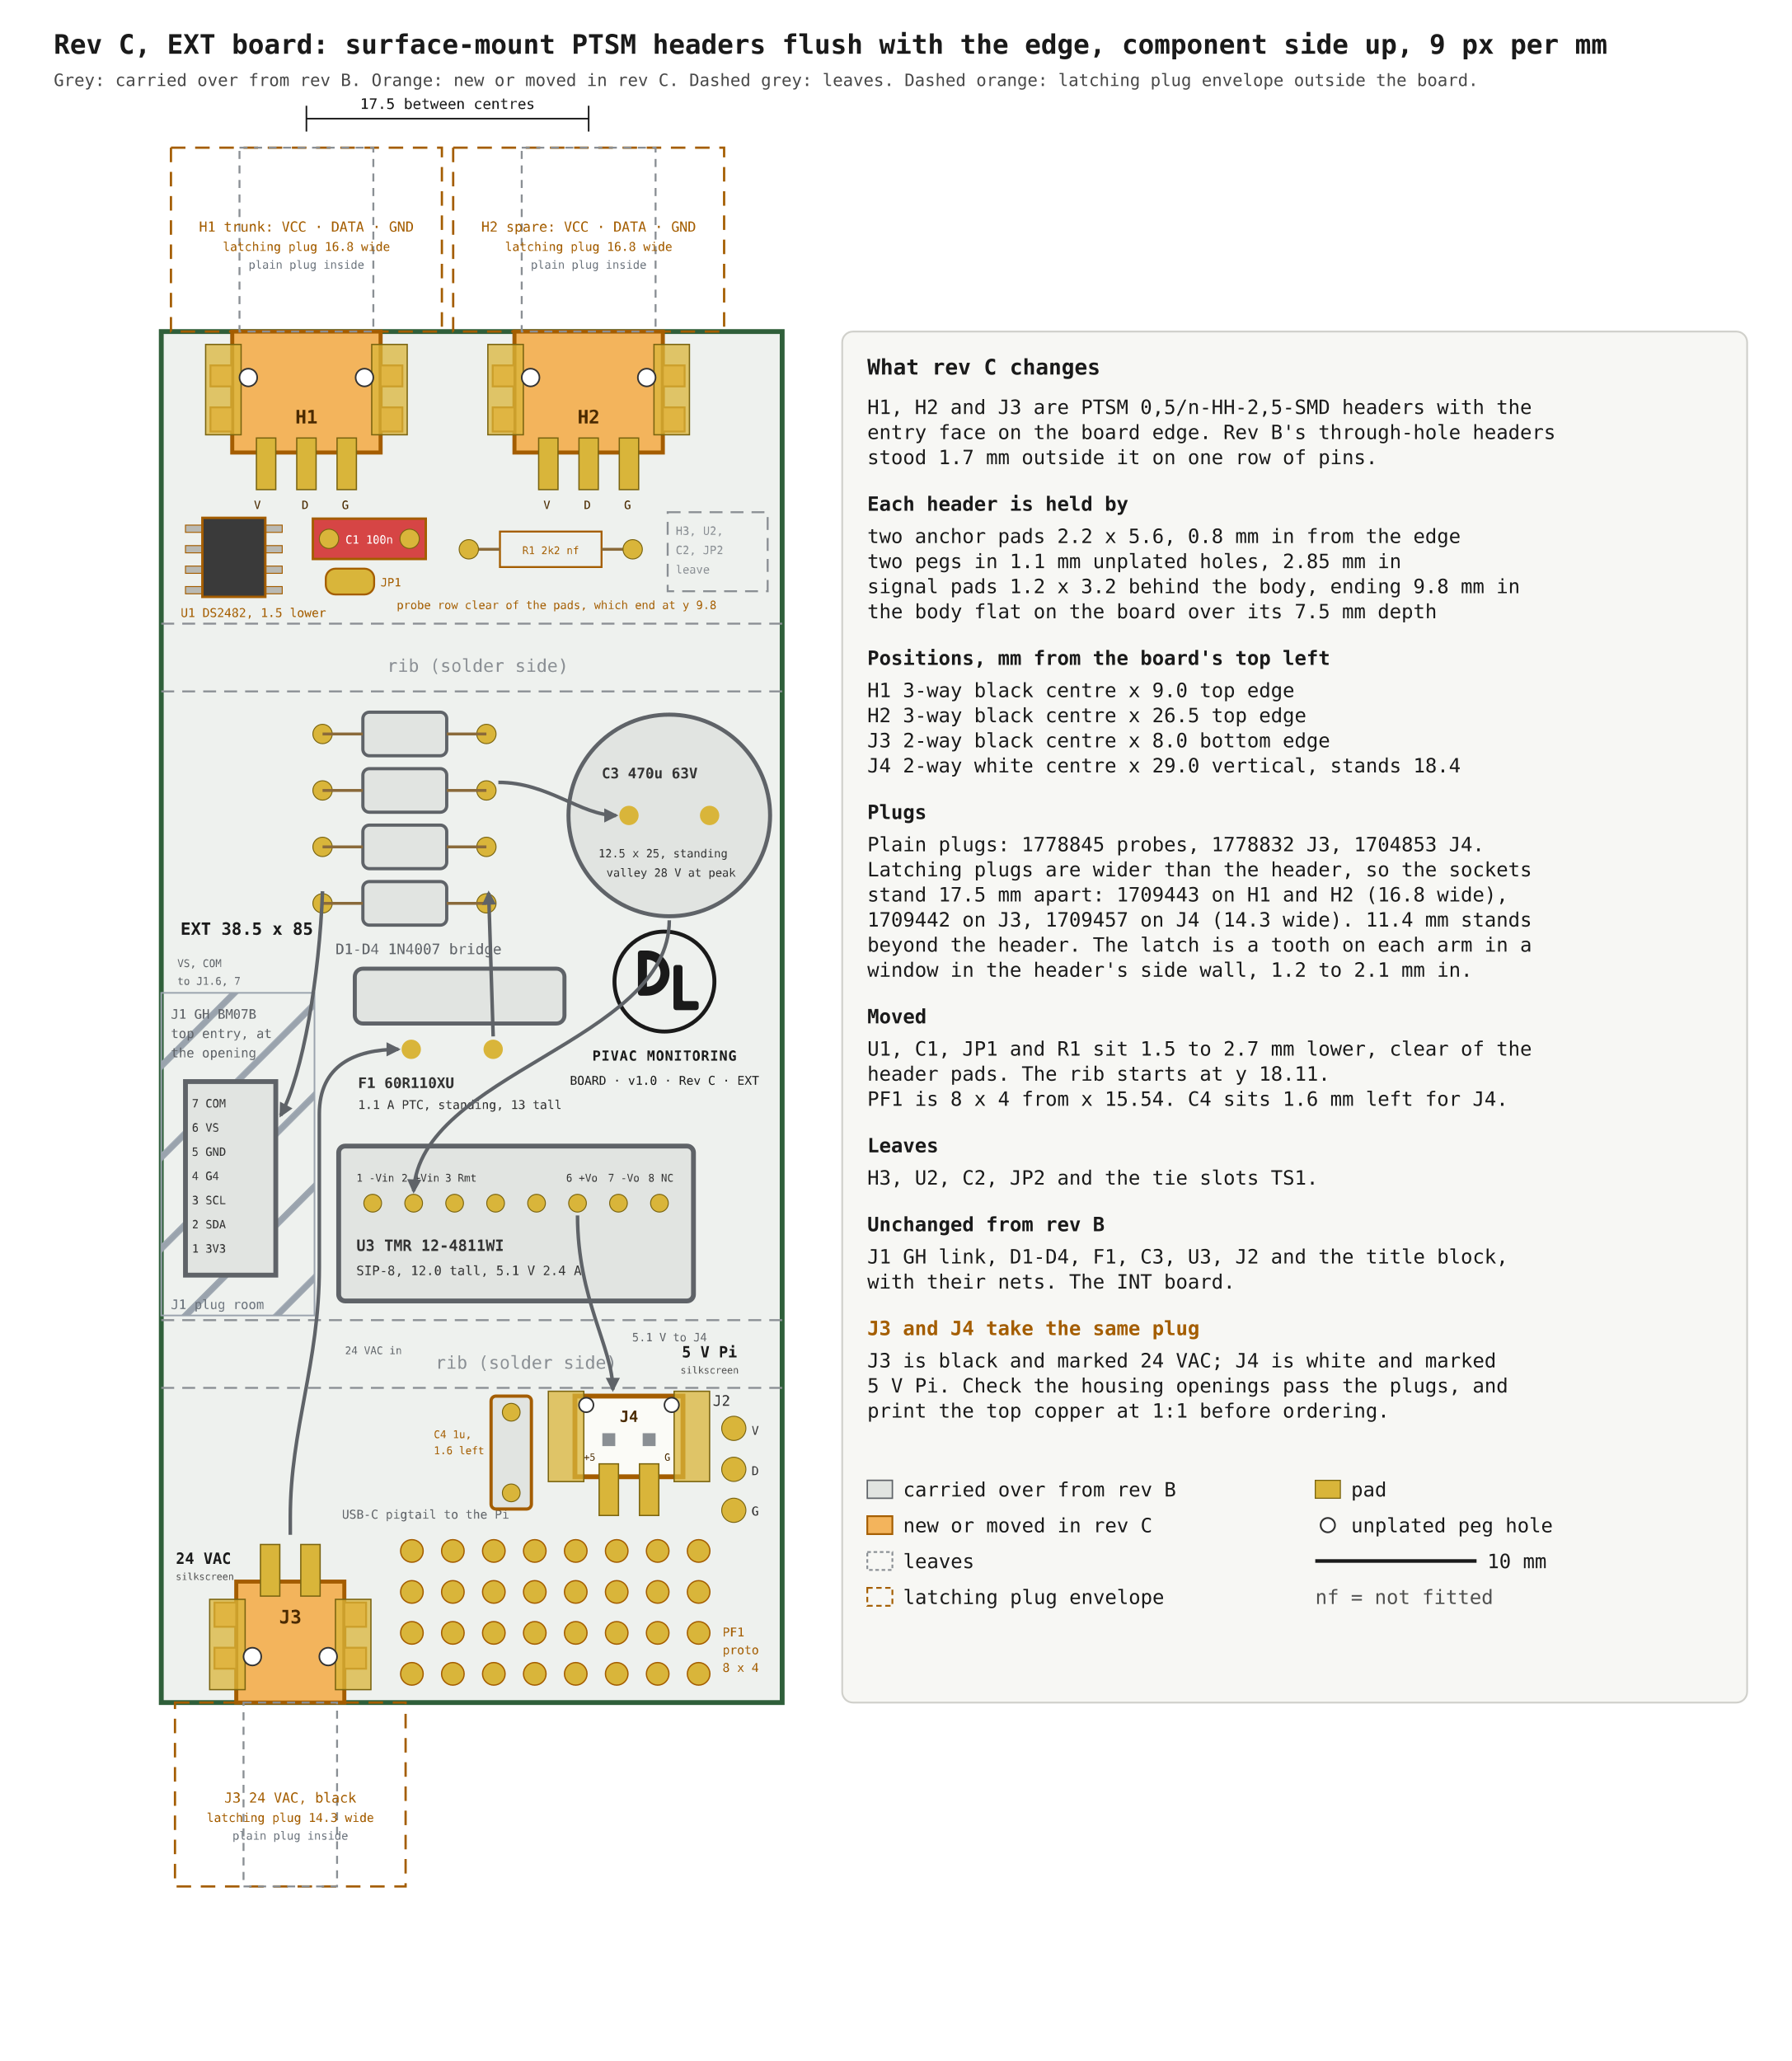
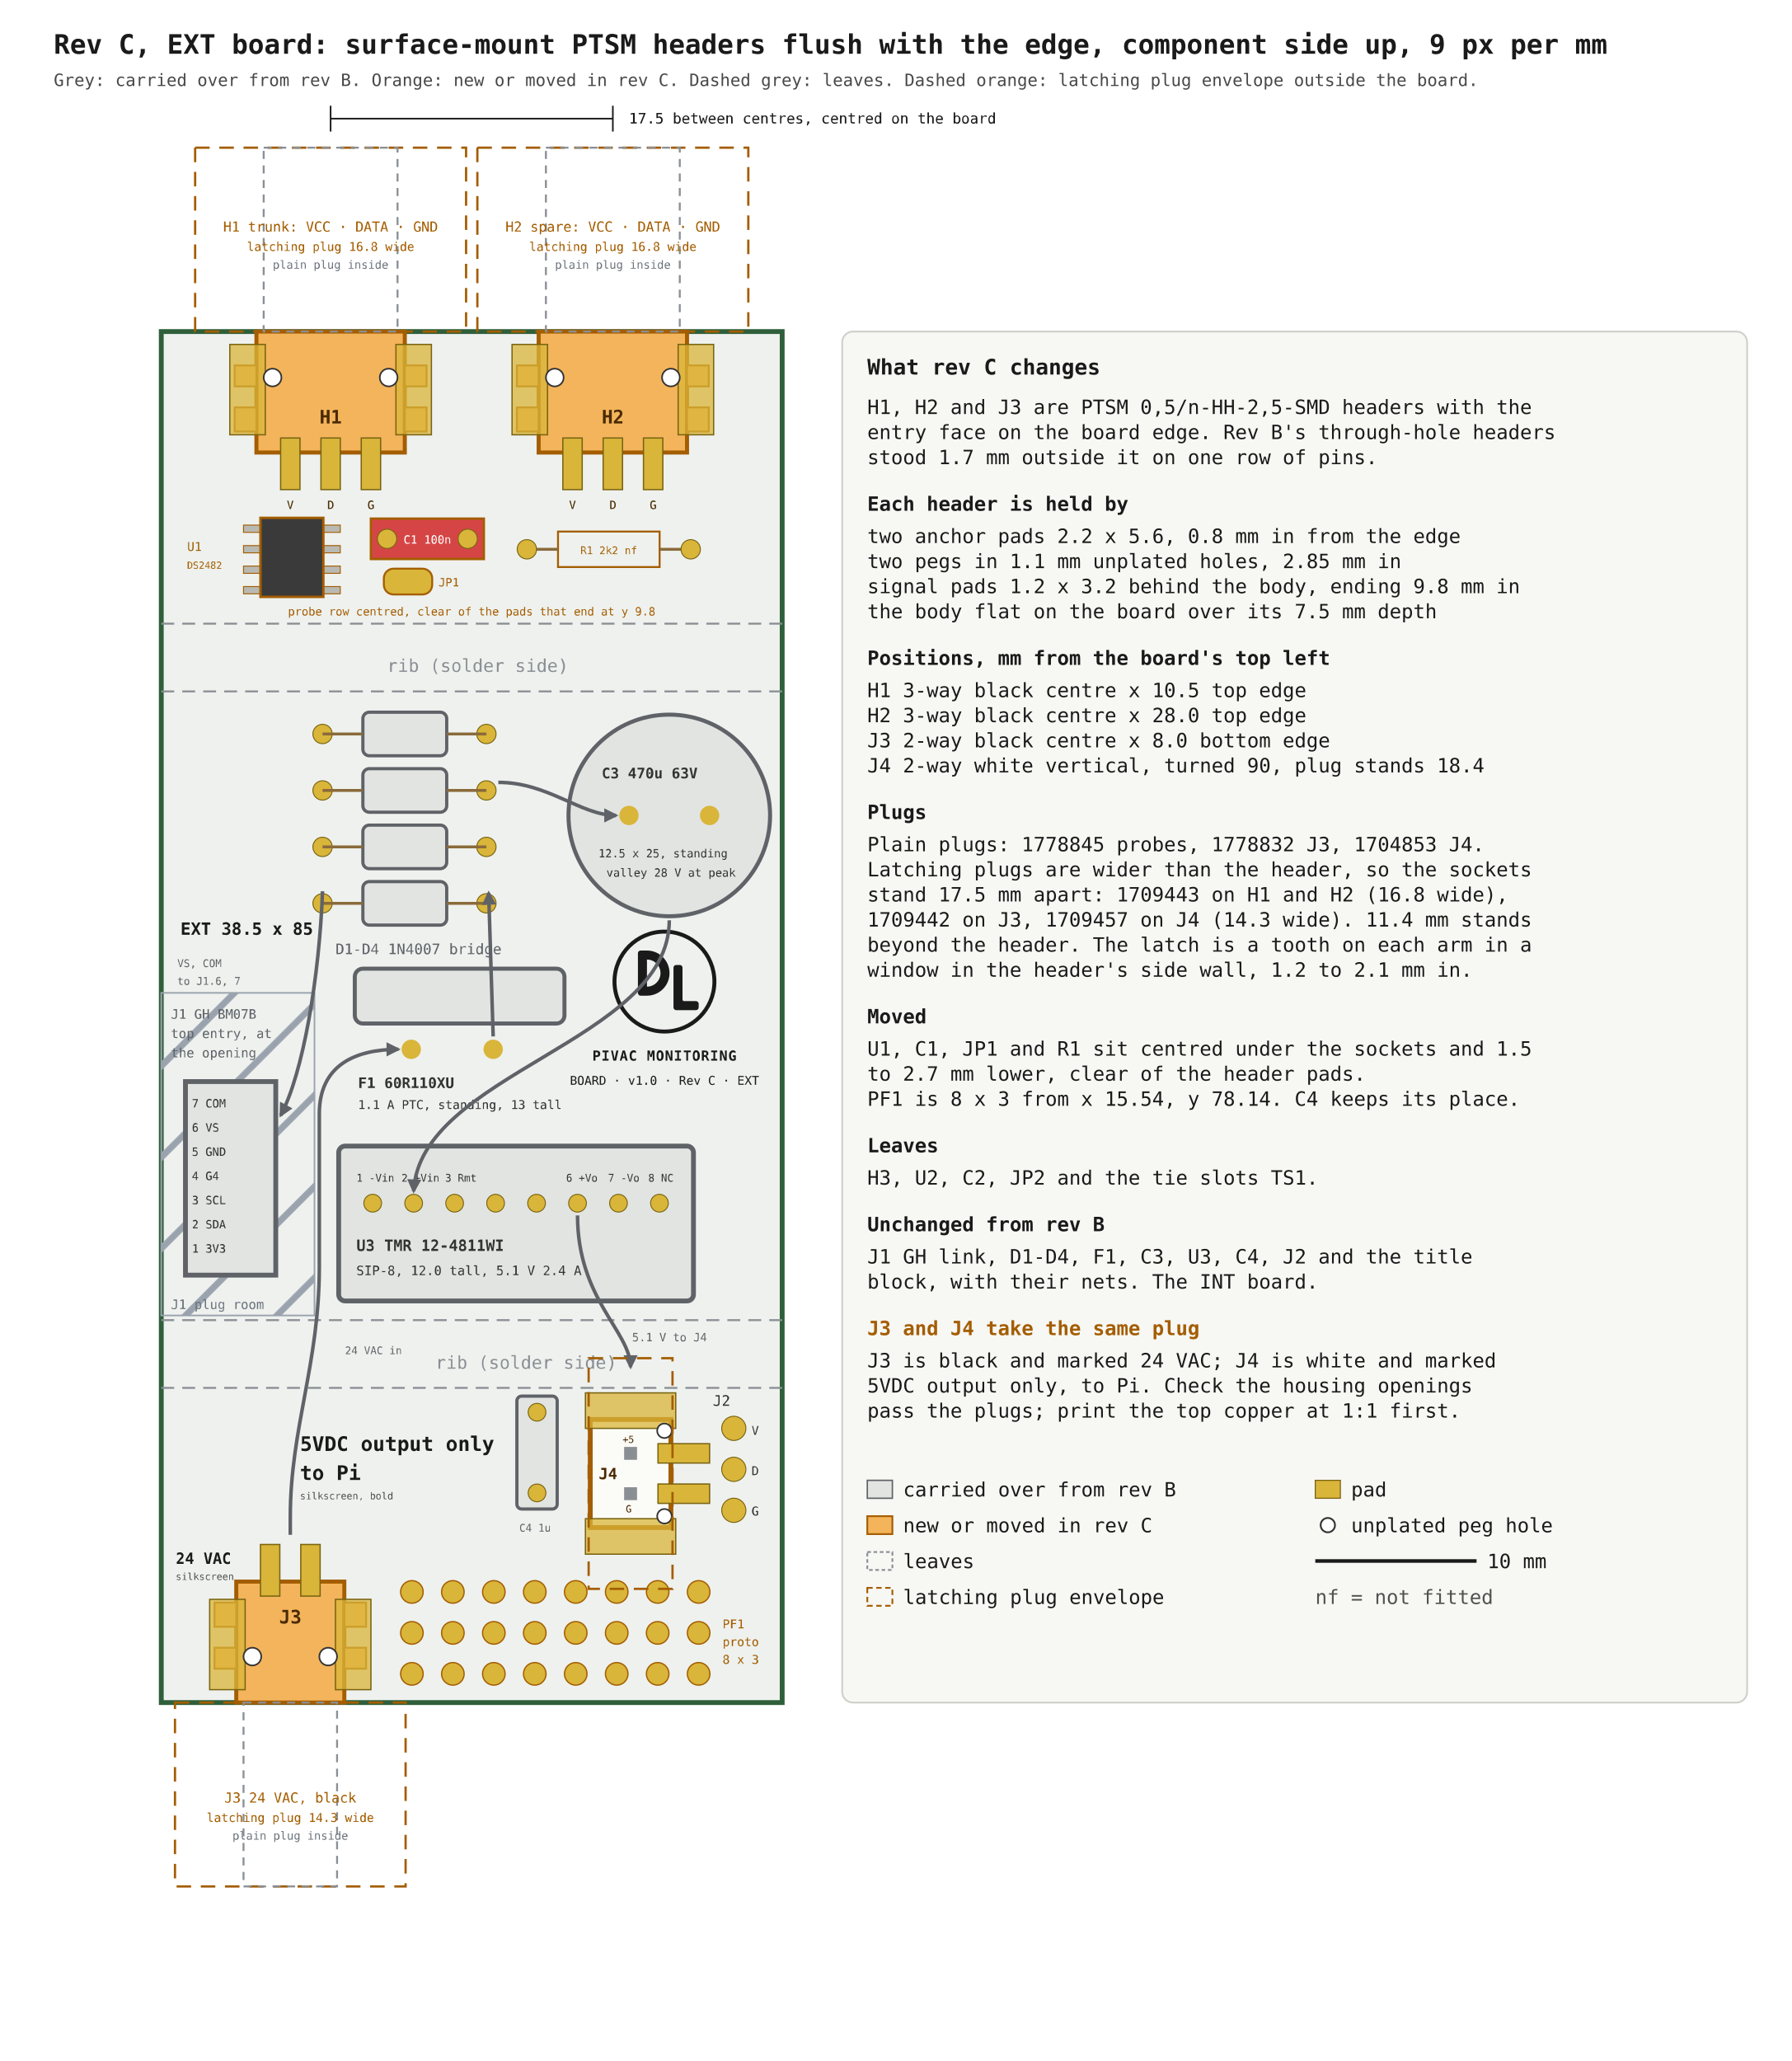
<svg xmlns="http://www.w3.org/2000/svg" viewBox="0 0 1000 1150" role="img" aria-label="Rev C layout of the EXT board: two 3-way surface-mount PTSM probe sockets on the top edge and a 2-way black 24 VAC entry on the bottom edge, each with its entry face on the board edge, a 2-way white vertical PTSM header for the 5 V output, and the envelopes of the latching plugs outside the edges." style="max-width:100%;height:auto">
  <defs>
    <pattern id="hatch" width="4" height="4" patternUnits="userSpaceOnUse" patternTransform="rotate(45)">
      <line x1="0" y1="0" x2="0" y2="4" stroke="#9aa3ad" stroke-width="0.8" />
    </pattern>
    <marker id="arrg" viewBox="0 0 6 6" refX="5" refY="3" markerWidth="4" markerHeight="4" orient="auto">
      <path d="M0,0 L6,3 L0,6 z" fill="#5f6368" />
    </marker>
  </defs>
  <rect x="0" y="0" width="1000" height="1150" fill="#ffffff" />
  <g font-family="IBM Plex Mono, ui-monospace, monospace" fill="#1a1a1a">
    <text x="30" y="30" font-size="15" font-weight="700">Rev C, EXT board: surface-mount PTSM headers flush with the edge, component side up, 9 px per mm</text>
    <text x="30" y="48" font-size="9.5" opacity="0.8">Grey: carried over from rev B. Orange: new or moved in rev C. Dashed grey: leaves. Dashed orange: latching plug envelope outside the board.</text>
    <g transform="translate(90,185) scale(9)">
      <rect x="0" y="0" width="38.5" height="85" fill="#eef1ee" stroke="#2f5f3a" stroke-width="0.3" />
      <text x="1.2" y="37.4" font-size="1.05" font-weight="700">EXT 38.5 x 85</text>
      <g stroke="#8a8f94" stroke-width="0.12" stroke-dasharray="0.8 0.5" fill="none">
        <line x1="0" y1="18.11" x2="38.5" y2="18.11" />
        <line x1="0" y1="22.31" x2="38.5" y2="22.31" />
        <line x1="0" y1="61.29" x2="38.5" y2="61.29" />
        <line x1="0" y1="65.49" x2="38.5" y2="65.49" />
      </g>
      <text x="14" y="21.1" font-size="1.1" fill="#8a8f94">rib (solder side)</text>
      <text x="17" y="64.3" font-size="1.1" fill="#8a8f94">rib (solder side)</text>
      <rect x="0" y="41" width="9.5" height="20" fill="url(#hatch)" stroke="#9aa3ad" stroke-width="0.1" />
      <text x="0.6" y="60.6" font-size="0.8" fill="#6b737c">J1 plug room</text>
      <rect x="1.5" y="46.5" width="5.6" height="12" fill="#e1e4e1" stroke="#5f6368" stroke-width="0.3" />
      <g fill="#333333" font-size="0.7">
        <text x="1.9" y="48.1">7 COM</text>
        <text x="1.9" y="49.6">6 VS</text>
        <text x="1.9" y="51.1">5 GND</text>
        <text x="1.9" y="52.6">4 G4</text>
        <text x="1.9" y="54.1">3 SCL</text>
        <text x="1.9" y="55.6">2 SDA</text>
        <text x="1.9" y="57.1">1 3V3</text>
      </g>
      <text x="0.6" y="42.6" font-size="0.8" fill="#5f6368">J1 GH BM07B</text>
      <text x="0.6" y="43.8" font-size="0.8" fill="#5f6368">top entry, at</text>
      <text x="0.6" y="45" font-size="0.8" fill="#5f6368">the opening</text>
      <g fill="#e1e4e1" stroke="#5f6368" stroke-width="0.2">
        <rect x="12.5" y="23.6" width="5.2" height="2.7" rx="0.4" />
        <rect x="12.5" y="27.1" width="5.2" height="2.7" rx="0.4" />
        <rect x="12.5" y="30.6" width="5.2" height="2.7" rx="0.4" />
        <rect x="12.5" y="34.1" width="5.2" height="2.7" rx="0.4" />
      </g>
      <g fill="#d9b53a" stroke="#7a6410" stroke-width="0.06">
        <circle cx="10" cy="24.95" r="0.6" />
        <circle cx="20.16" cy="24.95" r="0.6" />
        <circle cx="10" cy="28.45" r="0.6" />
        <circle cx="20.16" cy="28.45" r="0.6" />
        <circle cx="10" cy="31.95" r="0.6" />
        <circle cx="20.16" cy="31.95" r="0.6" />
        <circle cx="10" cy="35.45" r="0.6" />
        <circle cx="20.16" cy="35.45" r="0.6" />
      </g>
      <g stroke="#8a6a3a" stroke-width="0.18">
        <line x1="10" y1="24.95" x2="12.5" y2="24.95" />
        <line x1="17.7" y1="24.95" x2="20.16" y2="24.95" />
        <line x1="10" y1="28.45" x2="12.5" y2="28.45" />
        <line x1="17.7" y1="28.45" x2="20.16" y2="28.45" />
        <line x1="10" y1="31.95" x2="12.5" y2="31.95" />
        <line x1="17.7" y1="31.95" x2="20.16" y2="31.95" />
        <line x1="10" y1="35.45" x2="12.5" y2="35.45" />
        <line x1="17.7" y1="35.45" x2="20.16" y2="35.45" />
      </g>
      <text x="10.8" y="38.6" font-size="0.9" fill="#5f6368">D1-D4 1N4007 bridge</text>
      <circle cx="31.5" cy="30" r="6.25" fill="#e1e4e1" stroke="#5f6368" stroke-width="0.25" />
      <circle cx="29" cy="30" r="0.6" fill="#d9b53a" />
      <circle cx="34" cy="30" r="0.6" fill="#d9b53a" />
      <text x="27.3" y="27.7" font-size="0.9" font-weight="700" fill="#333333">C3 470u 63V</text>
      <text x="27.1" y="32.6" font-size="0.7" fill="#333333">12.5 x 25, standing</text>
      <text x="27.6" y="33.8" font-size="0.7" fill="#333333">valley 28 V at peak</text>
      <rect x="12" y="39.5" width="13" height="3.4" rx="0.5" fill="#e1e4e1" stroke="#5f6368" stroke-width="0.25" />
      <circle cx="15.5" cy="44.5" r="0.6" fill="#d9b53a" />
      <circle cx="20.58" cy="44.5" r="0.6" fill="#d9b53a" />
      <text x="12.2" y="46.9" font-size="0.9" font-weight="700" fill="#333333">F1 60R110XU</text>
      <text x="12.2" y="48.2" font-size="0.75" fill="#333333">1.1 A PTC, standing, 13 tall</text>
      <rect x="11" y="50.5" width="22" height="9.6" rx="0.4" fill="#e1e4e1" stroke="#5f6368" stroke-width="0.3" />
      <g fill="#d9b53a" stroke="#7a6410" stroke-width="0.06">
        <circle cx="13.11" cy="54.04" r="0.55" />
        <circle cx="15.65" cy="54.04" r="0.55" />
        <circle cx="18.19" cy="54.04" r="0.55" />
        <circle cx="20.73" cy="54.04" r="0.55" />
        <circle cx="23.27" cy="54.04" r="0.55" />
        <circle cx="25.81" cy="54.04" r="0.55" />
        <circle cx="28.35" cy="54.04" r="0.55" />
        <circle cx="30.89" cy="54.04" r="0.55" />
      </g>
      <g fill="#333333" font-size="0.65">
        <text x="12.1" y="52.7">1 -Vin</text>
        <text x="14.9" y="52.7">2 +Vin</text>
        <text x="17.6" y="52.7">3 Rmt</text>
        <text x="25.1" y="52.7">6 +Vo</text>
        <text x="27.7" y="52.7">7 -Vo</text>
        <text x="30.2" y="52.7">8 NC</text>
      </g>
      <text x="12.1" y="57" font-size="0.95" font-weight="700" fill="#333333">U3 TMR 12-4811WI</text>
      <text x="12.1" y="58.5" font-size="0.8" fill="#333333">SIP-8, 12.0 tall, 5.1 V 2.4 A</text>
-       <text x="11.2" y="73.6" font-size="0.75" fill="#5f6368">USB-C pigtail to the Pi</text>
      <g fill="#d9b53a" stroke="#7a6410" stroke-width="0.06">
        <circle cx="35.5" cy="68" r="0.75" />
        <circle cx="35.5" cy="70.54" r="0.75" />
        <circle cx="35.5" cy="73.08" r="0.75" />
      </g>
      <text x="34.2" y="66.6" font-size="0.9" fill="#333">J2</text>
      <text x="36.6" y="68.4" font-size="0.75" fill="#333">V</text>
      <text x="36.6" y="70.9" font-size="0.75" fill="#333">D</text>
      <text x="36.6" y="73.4" font-size="0.75" fill="#333">G</text>
      <g transform="translate(31.2,40.3) scale(0.7)">
        <circle cx="0" cy="0" r="4.425" fill="none" stroke="#1a1a1a" stroke-width="0.35" />
        <path d="M -2.35 1.01 L -2.35 -2.51 A 0.24 0.24 0 0 1 -2.11 -2.75 L -1.55 -2.75 A 2 2 0 0 1 -1.55 1.25 L -2.11 1.25 A 0.24 0.24 0 0 1 -2.35 1.01 Z M -1.55 -1.95 L -1.55 0.45 A 1.2 1.2 0 0 0 -1.55 -1.95 Z" fill="#1a1a1a" fill-rule="nonzero" />
        <path d="M 0.8 -1.23 A 0.24 0.24 0 0 1 1.04 -1.47 L 1.36 -1.47 A 0.24 0.24 0 0 1 1.6 -1.23 L 1.6 1.59 A 0.14 0.14 0 0 0 1.74 1.73 L 2.793 1.73 A 0.24 0.24 0 0 1 3.033 1.97 L 3.033 2.29 A 0.24 0.24 0 0 1 2.793 2.53 L 1.04 2.53 A 0.24 0.24 0 0 1 0.8 2.29 Z" fill="#1a1a1a" />
      </g>
      <text x="31.2" y="45.2" font-size="0.85" font-weight="700" text-anchor="middle" letter-spacing="0.05">PIVAC MONITORING</text>
      <text x="31.2" y="46.7" font-size="0.75" text-anchor="middle">BOARD · v1.0 · Rev C · EXT</text>
      <g stroke="#5f6368" stroke-width="0.22" fill="none" marker-end="url(#arrg)">
        <path d="M 8 74.6 L 8 73.5 C 8 68, 9.8 64, 9.8 58 L 9.8 48.5 C 9.8 45.5, 12 44.5, 14.7 44.5" />
        <path d="M 20.58 43.7 L 20.3 34.8" />
        <path d="M 20.9 27.95 C 24 27.95, 26 30, 28.2 30" />
        <path d="M 31.5 36.5 C 31.5 44, 16 46, 15.65 53.3" />
-         <path d="M 25.81 54.8 C 25.81 60, 28 63, 28 65.6" />
+         <path d="M 25.81 54.8 C 25.81 60, 29.1 62, 29.1 64.2" />
        <path d="M 10 34.7 C 9.8 40, 8.8 46, 7.4 48.6" />
      </g>
      <g font-size="0.7" fill="#5f6368">
        <text x="29.2" y="62.6">5.1 V to J4</text>
        <text x="11.4" y="63.4" font-size="0.65">24 VAC in</text>
        <text x="1.0" y="39.4" font-size="0.65">VS, COM</text>
        <text x="1.0" y="40.5" font-size="0.65">to J1.6, 7</text>
      </g>
-       <rect x="4.40" y="0.00" width="9.20" height="7.50" fill="#f3b45c" stroke="#a45d00" stroke-width="0.25" />
-       <rect x="3.05" y="2.10" width="1.35" height="1.30" fill="#f3b45c" stroke="#a45d00" stroke-width="0.12" />
-       <rect x="3.05" y="4.70" width="1.35" height="1.50" fill="#f3b45c" stroke="#a45d00" stroke-width="0.12" />
-       <rect x="2.75" y="0.80" width="2.20" height="5.60" fill="#d9b53a" fill-opacity="0.75" stroke="#7a6410" stroke-width="0.08" />
-       <circle cx="5.40" cy="2.85" r="0.55" fill="#ffffff" stroke="#333" stroke-width="0.1" />
-       <rect x="13.60" y="2.10" width="1.35" height="1.30" fill="#f3b45c" stroke="#a45d00" stroke-width="0.12" />
-       <rect x="13.60" y="4.70" width="1.35" height="1.50" fill="#f3b45c" stroke="#a45d00" stroke-width="0.12" />
-       <rect x="13.05" y="0.80" width="2.20" height="5.60" fill="#d9b53a" fill-opacity="0.75" stroke="#7a6410" stroke-width="0.08" />
-       <circle cx="12.60" cy="2.85" r="0.55" fill="#ffffff" stroke="#333" stroke-width="0.1" />
-       <rect x="5.90" y="6.60" width="1.20" height="3.20" fill="#d9b53a" stroke="#7a6410" stroke-width="0.08" />
-       <rect x="8.40" y="6.60" width="1.20" height="3.20" fill="#d9b53a" stroke="#7a6410" stroke-width="0.08" />
-       <rect x="10.90" y="6.60" width="1.20" height="3.20" fill="#d9b53a" stroke="#7a6410" stroke-width="0.08" />
-       <text x="9.00" y="5.70" font-size="1.15" font-weight="700" fill="#4a2a00" text-anchor="middle">H1</text>
-       <rect x="0.60" y="-11.40" width="16.80" height="11.40" fill="none" stroke="#a45d00" stroke-width="0.14" stroke-dasharray="0.9 0.6" />
-       <rect x="4.85" y="-11.40" width="8.30" height="11.40" fill="none" stroke="#8a8f94" stroke-width="0.12" stroke-dasharray="0.5 0.4" />
-       <text x="9.00" y="-6.20" font-size="0.85" fill="#a45d00" text-anchor="middle">H1 trunk: VCC · DATA · GND</text>
-       <text x="9.00" y="-5.00" font-size="0.75" fill="#a45d00" text-anchor="middle">latching plug 16.8 wide</text>
-       <text x="9.00" y="-3.90" font-size="0.7" fill="#6b737c" text-anchor="middle">plain plug inside</text>
-       <rect x="21.90" y="0.00" width="9.20" height="7.50" fill="#f3b45c" stroke="#a45d00" stroke-width="0.25" />
-       <rect x="20.55" y="2.10" width="1.35" height="1.30" fill="#f3b45c" stroke="#a45d00" stroke-width="0.12" />
-       <rect x="20.55" y="4.70" width="1.35" height="1.50" fill="#f3b45c" stroke="#a45d00" stroke-width="0.12" />
-       <rect x="20.25" y="0.80" width="2.20" height="5.60" fill="#d9b53a" fill-opacity="0.75" stroke="#7a6410" stroke-width="0.08" />
-       <circle cx="22.90" cy="2.85" r="0.55" fill="#ffffff" stroke="#333" stroke-width="0.1" />
-       <rect x="31.10" y="2.10" width="1.35" height="1.30" fill="#f3b45c" stroke="#a45d00" stroke-width="0.12" />
-       <rect x="31.10" y="4.70" width="1.35" height="1.50" fill="#f3b45c" stroke="#a45d00" stroke-width="0.12" />
-       <rect x="30.55" y="0.80" width="2.20" height="5.60" fill="#d9b53a" fill-opacity="0.75" stroke="#7a6410" stroke-width="0.08" />
-       <circle cx="30.10" cy="2.85" r="0.55" fill="#ffffff" stroke="#333" stroke-width="0.1" />
-       <rect x="23.40" y="6.60" width="1.20" height="3.20" fill="#d9b53a" stroke="#7a6410" stroke-width="0.08" />
-       <rect x="25.90" y="6.60" width="1.20" height="3.20" fill="#d9b53a" stroke="#7a6410" stroke-width="0.08" />
-       <rect x="28.40" y="6.60" width="1.20" height="3.20" fill="#d9b53a" stroke="#7a6410" stroke-width="0.08" />
-       <text x="26.50" y="5.70" font-size="1.15" font-weight="700" fill="#4a2a00" text-anchor="middle">H2</text>
-       <rect x="18.10" y="-11.40" width="16.80" height="11.40" fill="none" stroke="#a45d00" stroke-width="0.14" stroke-dasharray="0.9 0.6" />
-       <rect x="22.35" y="-11.40" width="8.30" height="11.40" fill="none" stroke="#8a8f94" stroke-width="0.12" stroke-dasharray="0.5 0.4" />
-       <text x="26.50" y="-6.20" font-size="0.85" fill="#a45d00" text-anchor="middle">H2 spare: VCC · DATA · GND</text>
-       <text x="26.50" y="-5.00" font-size="0.75" fill="#a45d00" text-anchor="middle">latching plug 16.8 wide</text>
-       <text x="26.50" y="-3.90" font-size="0.7" fill="#6b737c" text-anchor="middle">plain plug inside</text>
-       <g font-size="0.7" fill="#4a2a00">
-         <text x="5.75" y="11.0">V</text>
-         <text x="8.7" y="11.0">D</text>
-         <text x="11.2" y="11.0">G</text>
-         <text x="23.7" y="11.0">V</text>
-         <text x="26.2" y="11.0">D</text>
-         <text x="28.7" y="11.0">G</text>
+       <rect x="5.90" y="0.00" width="9.20" height="7.50" fill="#f3b45c" stroke="#a45d00" stroke-width="0.25" />
+       <rect x="4.55" y="2.10" width="1.35" height="1.30" fill="#f3b45c" stroke="#a45d00" stroke-width="0.12" />
+       <rect x="4.55" y="4.70" width="1.35" height="1.50" fill="#f3b45c" stroke="#a45d00" stroke-width="0.12" />
+       <rect x="4.25" y="0.80" width="2.20" height="5.60" fill="#d9b53a" fill-opacity="0.75" stroke="#7a6410" stroke-width="0.08" />
+       <circle cx="6.90" cy="2.85" r="0.55" fill="#ffffff" stroke="#333" stroke-width="0.1" />
+       <rect x="15.10" y="2.10" width="1.35" height="1.30" fill="#f3b45c" stroke="#a45d00" stroke-width="0.12" />
+       <rect x="15.10" y="4.70" width="1.35" height="1.50" fill="#f3b45c" stroke="#a45d00" stroke-width="0.12" />
+       <rect x="14.55" y="0.80" width="2.20" height="5.60" fill="#d9b53a" fill-opacity="0.75" stroke="#7a6410" stroke-width="0.08" />
+       <circle cx="14.10" cy="2.85" r="0.55" fill="#ffffff" stroke="#333" stroke-width="0.1" />
+       <rect x="7.40" y="6.60" width="1.20" height="3.20" fill="#d9b53a" stroke="#7a6410" stroke-width="0.08" />
+       <rect x="9.90" y="6.60" width="1.20" height="3.20" fill="#d9b53a" stroke="#7a6410" stroke-width="0.08" />
+       <rect x="12.40" y="6.60" width="1.20" height="3.20" fill="#d9b53a" stroke="#7a6410" stroke-width="0.08" />
+       <text x="10.50" y="5.70" font-size="1.15" font-weight="700" fill="#4a2a00" text-anchor="middle">H1</text>
+       <rect x="2.10" y="-11.40" width="16.80" height="11.40" fill="none" stroke="#a45d00" stroke-width="0.14" stroke-dasharray="0.9 0.6" />
+       <rect x="6.35" y="-11.40" width="8.30" height="11.40" fill="none" stroke="#8a8f94" stroke-width="0.12" stroke-dasharray="0.5 0.4" />
+       <text x="10.50" y="-6.20" font-size="0.85" fill="#a45d00" text-anchor="middle">H1 trunk: VCC · DATA · GND</text>
+       <text x="10.50" y="-5.00" font-size="0.75" fill="#a45d00" text-anchor="middle">latching plug 16.8 wide</text>
+       <text x="10.50" y="-3.90" font-size="0.7" fill="#6b737c" text-anchor="middle">plain plug inside</text>
+       <rect x="23.40" y="0.00" width="9.20" height="7.50" fill="#f3b45c" stroke="#a45d00" stroke-width="0.25" />
+       <rect x="22.05" y="2.10" width="1.35" height="1.30" fill="#f3b45c" stroke="#a45d00" stroke-width="0.12" />
+       <rect x="22.05" y="4.70" width="1.35" height="1.50" fill="#f3b45c" stroke="#a45d00" stroke-width="0.12" />
+       <rect x="21.75" y="0.80" width="2.20" height="5.60" fill="#d9b53a" fill-opacity="0.75" stroke="#7a6410" stroke-width="0.08" />
+       <circle cx="24.40" cy="2.85" r="0.55" fill="#ffffff" stroke="#333" stroke-width="0.1" />
+       <rect x="32.60" y="2.10" width="1.35" height="1.30" fill="#f3b45c" stroke="#a45d00" stroke-width="0.12" />
+       <rect x="32.60" y="4.70" width="1.35" height="1.50" fill="#f3b45c" stroke="#a45d00" stroke-width="0.12" />
+       <rect x="32.05" y="0.80" width="2.20" height="5.60" fill="#d9b53a" fill-opacity="0.75" stroke="#7a6410" stroke-width="0.08" />
+       <circle cx="31.60" cy="2.85" r="0.55" fill="#ffffff" stroke="#333" stroke-width="0.1" />
+       <rect x="24.90" y="6.60" width="1.20" height="3.20" fill="#d9b53a" stroke="#7a6410" stroke-width="0.08" />
+       <rect x="27.40" y="6.60" width="1.20" height="3.20" fill="#d9b53a" stroke="#7a6410" stroke-width="0.08" />
+       <rect x="29.90" y="6.60" width="1.20" height="3.20" fill="#d9b53a" stroke="#7a6410" stroke-width="0.08" />
+       <text x="28.00" y="5.70" font-size="1.15" font-weight="700" fill="#4a2a00" text-anchor="middle">H2</text>
+       <rect x="19.60" y="-11.40" width="16.80" height="11.40" fill="none" stroke="#a45d00" stroke-width="0.14" stroke-dasharray="0.9 0.6" />
+       <rect x="23.85" y="-11.40" width="8.30" height="11.40" fill="none" stroke="#8a8f94" stroke-width="0.12" stroke-dasharray="0.5 0.4" />
+       <text x="28.00" y="-6.20" font-size="0.85" fill="#a45d00" text-anchor="middle">H2 spare: VCC · DATA · GND</text>
+       <text x="28.00" y="-5.00" font-size="0.75" fill="#a45d00" text-anchor="middle">latching plug 16.8 wide</text>
+       <text x="28.00" y="-3.90" font-size="0.7" fill="#6b737c" text-anchor="middle">plain plug inside</text>
+       <g font-size="0.7" fill="#4a2a00" text-anchor="middle">
+         <text x="8.0" y="11.0">V</text>
+         <text x="10.5" y="11.0">D</text>
+         <text x="13.0" y="11.0">G</text>
+         <text x="25.5" y="11.0">V</text>
+         <text x="28.0" y="11.0">D</text>
+         <text x="30.5" y="11.0">G</text>
      </g>
      <g fill="#b9b9b3" stroke="#a45d00" stroke-width="0.06">
-         <rect x="1.50" y="12.00" width="1.05" height="0.45" />
-         <rect x="6.45" y="12.00" width="1.05" height="0.45" />
-         <rect x="1.50" y="13.27" width="1.05" height="0.45" />
-         <rect x="6.45" y="13.27" width="1.05" height="0.45" />
-         <rect x="1.50" y="14.54" width="1.05" height="0.45" />
-         <rect x="6.45" y="14.54" width="1.05" height="0.45" />
-         <rect x="1.50" y="15.81" width="1.05" height="0.45" />
-         <rect x="6.45" y="15.81" width="1.05" height="0.45" />
-       </g>
-       <rect x="2.55" y="11.55" width="3.9" height="4.9" fill="#3a3a3a" stroke="#a45d00" stroke-width="0.15" />
-       <text x="1.2" y="17.7" font-size="0.75" fill="#a45d00">U1 DS2482, 1.5 lower</text>
-       <rect x="9.4" y="11.6" width="7" height="2.5" fill="#d64545" stroke="#a45d00" stroke-width="0.15" />
-       <circle cx="10.4" cy="12.85" r="0.6" fill="#d9b53a" stroke="#7a6410" stroke-width="0.06" />
-       <circle cx="15.4" cy="12.85" r="0.6" fill="#d9b53a" stroke="#7a6410" stroke-width="0.06" />
-       <text x="12.9" y="13.15" font-size="0.7" fill="#fff" text-anchor="middle">C1 100n</text>
-       <rect x="10.2" y="14.7" width="3" height="1.6" rx="0.6" fill="#d9b53a" stroke="#a45d00" stroke-width="0.12" />
-       <text x="13.6" y="15.8" font-size="0.7" fill="#a45d00">JP1</text>
-       <rect x="21.0" y="12.4" width="6.3" height="2.2" fill="none" stroke="#a45d00" stroke-width="0.12" />
+         <rect x="5.10" y="12.00" width="1.05" height="0.45" />
+         <rect x="10.05" y="12.00" width="1.05" height="0.45" />
+         <rect x="5.10" y="13.27" width="1.05" height="0.45" />
+         <rect x="10.05" y="13.27" width="1.05" height="0.45" />
+         <rect x="5.10" y="14.54" width="1.05" height="0.45" />
+         <rect x="10.05" y="14.54" width="1.05" height="0.45" />
+         <rect x="5.10" y="15.81" width="1.05" height="0.45" />
+         <rect x="10.05" y="15.81" width="1.05" height="0.45" />
+       </g>
+       <rect x="6.15" y="11.55" width="3.9" height="4.9" fill="#3a3a3a" stroke="#a45d00" stroke-width="0.15" />
+       <text x="1.60" y="13.6" font-size="0.75" fill="#a45d00">U1</text>
+       <text x="1.60" y="14.7" font-size="0.6" fill="#a45d00">DS2482</text>
+       <rect x="13.00" y="11.6" width="7" height="2.5" fill="#d64545" stroke="#a45d00" stroke-width="0.15" />
+       <circle cx="14.00" cy="12.85" r="0.6" fill="#d9b53a" stroke="#7a6410" stroke-width="0.06" />
+       <circle cx="19.00" cy="12.85" r="0.6" fill="#d9b53a" stroke="#7a6410" stroke-width="0.06" />
+       <text x="16.50" y="13.15" font-size="0.7" fill="#fff" text-anchor="middle">C1 100n</text>
+       <rect x="13.80" y="14.7" width="3" height="1.6" rx="0.6" fill="#d9b53a" stroke="#a45d00" stroke-width="0.12" />
+       <text x="17.20" y="15.8" font-size="0.7" fill="#a45d00">JP1</text>
+       <rect x="24.60" y="12.4" width="6.3" height="2.2" fill="none" stroke="#a45d00" stroke-width="0.12" />
      <g stroke="#8a6a3a" stroke-width="0.18">
-         <line x1="19.07" y1="13.5" x2="21.0" y2="13.5" />
-         <line x1="27.3" y1="13.5" x2="29.23" y2="13.5" />
-       </g>
-       <circle cx="19.07" cy="13.5" r="0.6" fill="#d9b53a" stroke="#7a6410" stroke-width="0.06" />
-       <circle cx="29.23" cy="13.5" r="0.6" fill="#d9b53a" stroke="#7a6410" stroke-width="0.06" />
-       <text x="24.15" y="13.8" font-size="0.65" fill="#a45d00" text-anchor="middle">R1 2k2 nf</text>
-       <text x="14.6" y="17.2" font-size="0.7" fill="#a45d00">probe row clear of the pads, which end at y 9.8</text>
-       <rect x="31.4" y="11.2" width="6.2" height="4.9" fill="none" stroke="#8a8f94" stroke-width="0.12" stroke-dasharray="0.8 0.5" />
-       <g font-size="0.7" fill="#8a8f94">
-         <text x="31.9" y="12.6">H3, U2,</text>
-         <text x="31.9" y="13.8">C2, JP2</text>
-         <text x="31.9" y="15.0">leave</text>
-       </g>
+         <line x1="22.67" y1="13.5" x2="24.60" y2="13.5" />
+         <line x1="30.90" y1="13.5" x2="32.83" y2="13.5" />
+       </g>
+       <circle cx="22.67" cy="13.5" r="0.6" fill="#d9b53a" stroke="#7a6410" stroke-width="0.06" />
+       <circle cx="32.83" cy="13.5" r="0.6" fill="#d9b53a" stroke="#7a6410" stroke-width="0.06" />
+       <text x="27.75" y="13.8" font-size="0.65" fill="#a45d00" text-anchor="middle">R1 2k2 nf</text>
+       <text x="19.25" y="17.6" font-size="0.7" fill="#a45d00" text-anchor="middle">probe row centred, clear of the pads that end at y 9.8</text>
      <g fill="#d9b53a" stroke="#a45d00" stroke-width="0.08">
-         <circle cx="15.54" cy="75.60" r="0.7" />
-         <circle cx="18.08" cy="75.60" r="0.7" />
-         <circle cx="20.62" cy="75.60" r="0.7" />
-         <circle cx="23.16" cy="75.60" r="0.7" />
-         <circle cx="25.70" cy="75.60" r="0.7" />
-         <circle cx="28.24" cy="75.60" r="0.7" />
-         <circle cx="30.78" cy="75.60" r="0.7" />
-         <circle cx="33.32" cy="75.60" r="0.7" />
        <circle cx="15.54" cy="78.14" r="0.7" />
        <circle cx="18.08" cy="78.14" r="0.7" />
        <circle cx="20.62" cy="78.14" r="0.7" />
        <circle cx="23.16" cy="78.14" r="0.7" />
        <circle cx="25.70" cy="78.14" r="0.7" />
        <circle cx="28.24" cy="78.14" r="0.7" />
        <circle cx="30.78" cy="78.14" r="0.7" />
        <circle cx="33.32" cy="78.14" r="0.7" />
        <circle cx="15.54" cy="80.68" r="0.7" />
        <circle cx="18.08" cy="80.68" r="0.7" />
        <circle cx="20.62" cy="80.68" r="0.7" />
        <circle cx="23.16" cy="80.68" r="0.7" />
        <circle cx="25.70" cy="80.68" r="0.7" />
        <circle cx="28.24" cy="80.68" r="0.7" />
        <circle cx="30.78" cy="80.68" r="0.7" />
        <circle cx="33.32" cy="80.68" r="0.7" />
        <circle cx="15.54" cy="83.22" r="0.7" />
        <circle cx="18.08" cy="83.22" r="0.7" />
        <circle cx="20.62" cy="83.22" r="0.7" />
        <circle cx="23.16" cy="83.22" r="0.7" />
        <circle cx="25.70" cy="83.22" r="0.7" />
        <circle cx="28.24" cy="83.22" r="0.7" />
        <circle cx="30.78" cy="83.22" r="0.7" />
        <circle cx="33.32" cy="83.22" r="0.7" />
      </g>
-       <text x="34.8" y="80.9" font-size="0.75" fill="#a45d00">PF1</text>
-       <text x="34.8" y="82.0" font-size="0.75" fill="#a45d00">proto</text>
-       <text x="34.8" y="83.1" font-size="0.75" fill="#a45d00">8 x 4</text>
+       <text x="34.8" y="80.4" font-size="0.75" fill="#a45d00">PF1</text>
+       <text x="34.8" y="81.5" font-size="0.75" fill="#a45d00">proto</text>
+       <text x="34.8" y="82.6" font-size="0.75" fill="#a45d00">8 x 3</text>
      <rect x="4.65" y="77.50" width="6.70" height="7.50" fill="#f3b45c" stroke="#a45d00" stroke-width="0.25" />
      <rect x="3.30" y="81.60" width="1.35" height="1.30" fill="#f3b45c" stroke="#a45d00" stroke-width="0.12" />
      <rect x="3.30" y="78.80" width="1.35" height="1.50" fill="#f3b45c" stroke="#a45d00" stroke-width="0.12" />
      <rect x="3.00" y="78.60" width="2.20" height="5.60" fill="#d9b53a" fill-opacity="0.75" stroke="#7a6410" stroke-width="0.08" />
      <circle cx="5.65" cy="82.15" r="0.55" fill="#ffffff" stroke="#333" stroke-width="0.1" />
      <rect x="11.35" y="81.60" width="1.35" height="1.30" fill="#f3b45c" stroke="#a45d00" stroke-width="0.12" />
      <rect x="11.35" y="78.80" width="1.35" height="1.50" fill="#f3b45c" stroke="#a45d00" stroke-width="0.12" />
      <rect x="10.80" y="78.60" width="2.20" height="5.60" fill="#d9b53a" fill-opacity="0.75" stroke="#7a6410" stroke-width="0.08" />
      <circle cx="10.35" cy="82.15" r="0.55" fill="#ffffff" stroke="#333" stroke-width="0.1" />
      <rect x="6.15" y="75.20" width="1.20" height="3.20" fill="#d9b53a" stroke="#7a6410" stroke-width="0.08" />
      <rect x="8.65" y="75.20" width="1.20" height="3.20" fill="#d9b53a" stroke="#7a6410" stroke-width="0.08" />
      <text x="8.00" y="80.10" font-size="1.15" font-weight="700" fill="#4a2a00" text-anchor="middle">J3</text>
      <rect x="0.85" y="85.00" width="14.30" height="11.40" fill="none" stroke="#a45d00" stroke-width="0.14" stroke-dasharray="0.9 0.6" />
      <rect x="5.10" y="85.00" width="5.80" height="11.40" fill="none" stroke="#8a8f94" stroke-width="0.12" stroke-dasharray="0.5 0.4" />
      <text x="8.00" y="91.20" font-size="0.85" fill="#a45d00" text-anchor="middle">J3 24 VAC, black</text>
      <text x="8.00" y="92.40" font-size="0.75" fill="#a45d00" text-anchor="middle">latching plug 14.3 wide</text>
      <text x="8.00" y="93.50" font-size="0.7" fill="#6b737c" text-anchor="middle">plain plug inside</text>
      <text x="0.9" y="76.4" font-size="0.95" font-weight="700" fill="#1a1a1a">24 VAC</text>
      <text x="0.9" y="77.4" font-size="0.6" fill="#555">silkscreen</text>
-       <rect x="25.65" y="66.0" width="6.7" height="5.0" fill="#fbfbf7" stroke="#a45d00" stroke-width="0.3" />
-       <rect x="24.00" y="65.7" width="2.2" height="5.6" fill="#d9b53a" fill-opacity="0.75" stroke="#7a6410" stroke-width="0.08" />
-       <rect x="31.80" y="65.7" width="2.2" height="5.6" fill="#d9b53a" fill-opacity="0.75" stroke="#7a6410" stroke-width="0.08" />
-       <rect x="27.15" y="70.2" width="1.2" height="3.2" fill="#d9b53a" stroke="#7a6410" stroke-width="0.08" />
-       <rect x="27.35" y="68.3" width="0.8" height="0.8" fill="#8a8f94" />
-       <rect x="29.65" y="70.2" width="1.2" height="3.2" fill="#d9b53a" stroke="#7a6410" stroke-width="0.08" />
-       <rect x="29.85" y="68.3" width="0.8" height="0.8" fill="#8a8f94" />
-       <circle cx="26.35" cy="66.55" r="0.45" fill="#ffffff" stroke="#333" stroke-width="0.1" />
-       <circle cx="31.65" cy="66.55" r="0.45" fill="#ffffff" stroke="#333" stroke-width="0.1" />
-       <text x="29.0" y="67.6" font-size="0.95" font-weight="700" fill="#4a2a00" text-anchor="middle">J4</text>
-       <text x="26.2" y="70.0" font-size="0.6" fill="#4a2a00">+5</text>
-       <text x="31.2" y="70.0" font-size="0.6" fill="#4a2a00">G</text>
-       <text x="34.0" y="63.6" font-size="0.95" font-weight="700" fill="#1a1a1a" text-anchor="middle">5 V Pi</text>
-       <text x="34.0" y="64.6" font-size="0.6" fill="#555" text-anchor="middle">silkscreen</text>
-       <rect x="20.45" y="66" width="2.5" height="7" rx="0.3" fill="#e1e4e1" stroke="#a45d00" stroke-width="0.2" />
-       <circle cx="21.7" cy="67" r="0.55" fill="#d9b53a" stroke="#7a6410" stroke-width="0.06" />
-       <circle cx="21.7" cy="72" r="0.55" fill="#d9b53a" stroke="#7a6410" stroke-width="0.06" />
-       <text x="16.9" y="68.6" font-size="0.65" fill="#a45d00">C4 1u,</text>
-       <text x="16.9" y="69.6" font-size="0.65" fill="#a45d00">1.6 left</text>
+       <rect x="22.05" y="66" width="2.5" height="7" rx="0.3" fill="#e1e4e1" stroke="#5f6368" stroke-width="0.2" />
+       <circle cx="23.3" cy="67" r="0.55" fill="#d9b53a" stroke="#7a6410" stroke-width="0.06" />
+       <circle cx="23.3" cy="72" r="0.55" fill="#d9b53a" stroke="#7a6410" stroke-width="0.06" />
+       <text x="22.2" y="74.4" font-size="0.65" fill="#5f6368">C4 1u</text>
+       <rect x="26.60" y="67.45" width="5.0" height="6.7" fill="#fbfbf7" stroke="#a45d00" stroke-width="0.3" />
+       <rect x="26.30" y="65.80" width="5.6" height="2.2" fill="#d9b53a" fill-opacity="0.75" stroke="#7a6410" stroke-width="0.08" />
+       <rect x="26.30" y="73.60" width="5.6" height="2.2" fill="#d9b53a" fill-opacity="0.75" stroke="#7a6410" stroke-width="0.08" />
+       <rect x="30.80" y="68.95" width="3.2" height="1.2" fill="#d9b53a" stroke="#7a6410" stroke-width="0.08" />
+       <rect x="28.70" y="69.15" width="0.8" height="0.8" fill="#8a8f94" />
+       <rect x="30.80" y="71.45" width="3.2" height="1.2" fill="#d9b53a" stroke="#7a6410" stroke-width="0.08" />
+       <rect x="28.70" y="71.65" width="0.8" height="0.8" fill="#8a8f94" />
+       <circle cx="31.20" cy="68.15" r="0.45" fill="#ffffff" stroke="#333" stroke-width="0.1" />
+       <circle cx="31.20" cy="73.45" r="0.45" fill="#ffffff" stroke="#333" stroke-width="0.1" />
+       <text x="27.70" y="71.15" font-size="0.95" font-weight="700" fill="#4a2a00" text-anchor="middle">J4</text>
+       <text x="28.60" y="68.90" font-size="0.6" fill="#4a2a00">+5</text>
+       <text x="28.80" y="73.20" font-size="0.6" fill="#4a2a00">G</text>
+       <rect x="26.50" y="63.65" width="5.2" height="14.3" fill="none" stroke="#a45d00" stroke-width="0.14" stroke-dasharray="0.9 0.6" />
+       <g font-weight="700" fill="#1a1a1a" font-size="1.25">
+         <text x="8.6" y="69.4">5VDC output only</text>
+         <text x="8.6" y="71.2">to Pi</text>
+       </g>
+       <text x="8.6" y="72.4" font-size="0.6" fill="#555">silkscreen, bold</text>
      <g stroke="#1a1a1a" stroke-width="0.1" fill="none">
-         <line x1="9" y1="-13.2" x2="26.5" y2="-13.2" />
-         <line x1="9" y1="-14" x2="9" y2="-12.4" />
-         <line x1="26.5" y1="-14" x2="26.5" y2="-12.4" />
-       </g>
-       <text x="17.75" y="-13.8" font-size="0.9" text-anchor="middle">17.5 between centres</text>
+         <line x1="10.5" y1="-13.2" x2="28" y2="-13.2" />
+         <line x1="10.5" y1="-14" x2="10.5" y2="-12.4" />
+         <line x1="28" y1="-14" x2="28" y2="-12.4" />
+       </g>
+       <text x="29.0" y="-12.9" font-size="0.9">17.5 between centres, centred on the board</text>
    </g>
    <g transform="translate(470,185)" font-size="11">
      <rect x="0" y="0" width="505" height="765" rx="6" fill="#f7f7f4" stroke="#d0d0cb" />
      <text x="14" y="24" font-weight="700" font-size="12">What rev C changes</text>
      <text x="14" y="46">H1, H2 and J3 are PTSM 0,5/n-HH-2,5-SMD headers with the</text>
      <text x="14" y="60">entry face on the board edge. Rev B's through-hole headers</text>
      <text x="14" y="74">stood 1.7 mm outside it on one row of pins.</text>
      <text x="14" y="100" font-weight="700">Each header is held by</text>
      <text x="14" y="118">two anchor pads 2.2 x 5.6, 0.8 mm in from the edge</text>
      <text x="14" y="132">two pegs in 1.1 mm unplated holes, 2.85 mm in</text>
      <text x="14" y="146">signal pads 1.2 x 3.2 behind the body, ending 9.8 mm in</text>
      <text x="14" y="160">the body flat on the board over its 7.5 mm depth</text>
      <text x="14" y="186" font-weight="700">Positions, mm from the board's top left</text>
-       <text x="14" y="204">H1  3-way black  centre x 9.0   top edge</text>
-       <text x="14" y="218">H2  3-way black  centre x 26.5  top edge</text>
+       <text x="14" y="204">H1  3-way black  centre x 10.5  top edge</text>
+       <text x="14" y="218">H2  3-way black  centre x 28.0  top edge</text>
      <text x="14" y="232">J3  2-way black  centre x 8.0   bottom edge</text>
-       <text x="14" y="246">J4  2-way white  centre x 29.0  vertical, stands 18.4</text>
+       <text x="14" y="246">J4  2-way white  vertical, turned 90, plug stands 18.4</text>
      <text x="14" y="272" font-weight="700">Plugs</text>
      <text x="14" y="290">Plain plugs: 1778845 probes, 1778832 J3, 1704853 J4.</text>
      <text x="14" y="304">Latching plugs are wider than the header, so the sockets</text>
      <text x="14" y="318">stand 17.5 mm apart: 1709443 on H1 and H2 (16.8 wide),</text>
      <text x="14" y="332">1709442 on J3, 1709457 on J4 (14.3 wide). 11.4 mm stands</text>
      <text x="14" y="346">beyond the header. The latch is a tooth on each arm in a</text>
      <text x="14" y="360">window in the header's side wall, 1.2 to 2.1 mm in.</text>
      <text x="14" y="386" font-weight="700">Moved</text>
-       <text x="14" y="404">U1, C1, JP1 and R1 sit 1.5 to 2.7 mm lower, clear of the</text>
-       <text x="14" y="418">header pads. The rib starts at y 18.11.</text>
-       <text x="14" y="432">PF1 is 8 x 4 from x 15.54. C4 sits 1.6 mm left for J4.</text>
+       <text x="14" y="404">U1, C1, JP1 and R1 sit centred under the sockets and 1.5</text>
+       <text x="14" y="418">to 2.7 mm lower, clear of the header pads.</text>
+       <text x="14" y="432">PF1 is 8 x 3 from x 15.54, y 78.14. C4 keeps its place.</text>
      <text x="14" y="458" font-weight="700">Leaves</text>
      <text x="14" y="476">H3, U2, C2, JP2 and the tie slots TS1.</text>
      <text x="14" y="502" font-weight="700">Unchanged from rev B</text>
-       <text x="14" y="520">J1 GH link, D1-D4, F1, C3, U3, J2 and the title block,</text>
-       <text x="14" y="534">with their nets. The INT board.</text>
+       <text x="14" y="520">J1 GH link, D1-D4, F1, C3, U3, C4, J2 and the title</text>
+       <text x="14" y="534">block, with their nets. The INT board.</text>
      <text x="14" y="560" font-weight="700" fill="#a45d00">J3 and J4 take the same plug</text>
      <text x="14" y="578">J3 is black and marked 24 VAC; J4 is white and marked</text>
-       <text x="14" y="592">5 V Pi. Check the housing openings pass the plugs, and</text>
-       <text x="14" y="606">print the top copper at 1:1 before ordering.</text>
+       <text x="14" y="592">5VDC output only, to Pi. Check the housing openings</text>
+       <text x="14" y="606">pass the plugs; print the top copper at 1:1 first.</text>
      <g transform="translate(14,650)">
        <rect x="0" y="-9" width="14" height="10" fill="#e1e4e1" stroke="#5f6368" stroke-width="0.8" />
        <text x="20" y="0">carried over from rev B</text>
        <rect x="0" y="11" width="14" height="10" fill="#f3b45c" stroke="#a45d00" stroke-width="1" />
        <text x="20" y="20">new or moved in rev C</text>
        <rect x="0" y="31" width="14" height="10" fill="none" stroke="#8a8f94" stroke-width="1" stroke-dasharray="2 1.5" />
        <text x="20" y="40">leaves</text>
        <rect x="0" y="51" width="14" height="10" fill="none" stroke="#a45d00" stroke-width="1" stroke-dasharray="3 2" />
        <text x="20" y="60">latching plug envelope</text>
        <rect x="250" y="-9" width="14" height="10" fill="#d9b53a" stroke="#7a6410" stroke-width="0.6" />
        <text x="270" y="0">pad</text>
        <circle cx="257" cy="16" r="4" fill="#fff" stroke="#333" />
        <text x="270" y="20">unplated peg hole</text>
        <line x1="250" y1="36" x2="340" y2="36" stroke="#1a1a1a" stroke-width="2" />
        <text x="346" y="40">10 mm</text>
        <text x="250" y="60" opacity="0.75">nf = not fitted</text>
      </g>
    </g>
  </g>
</svg>
